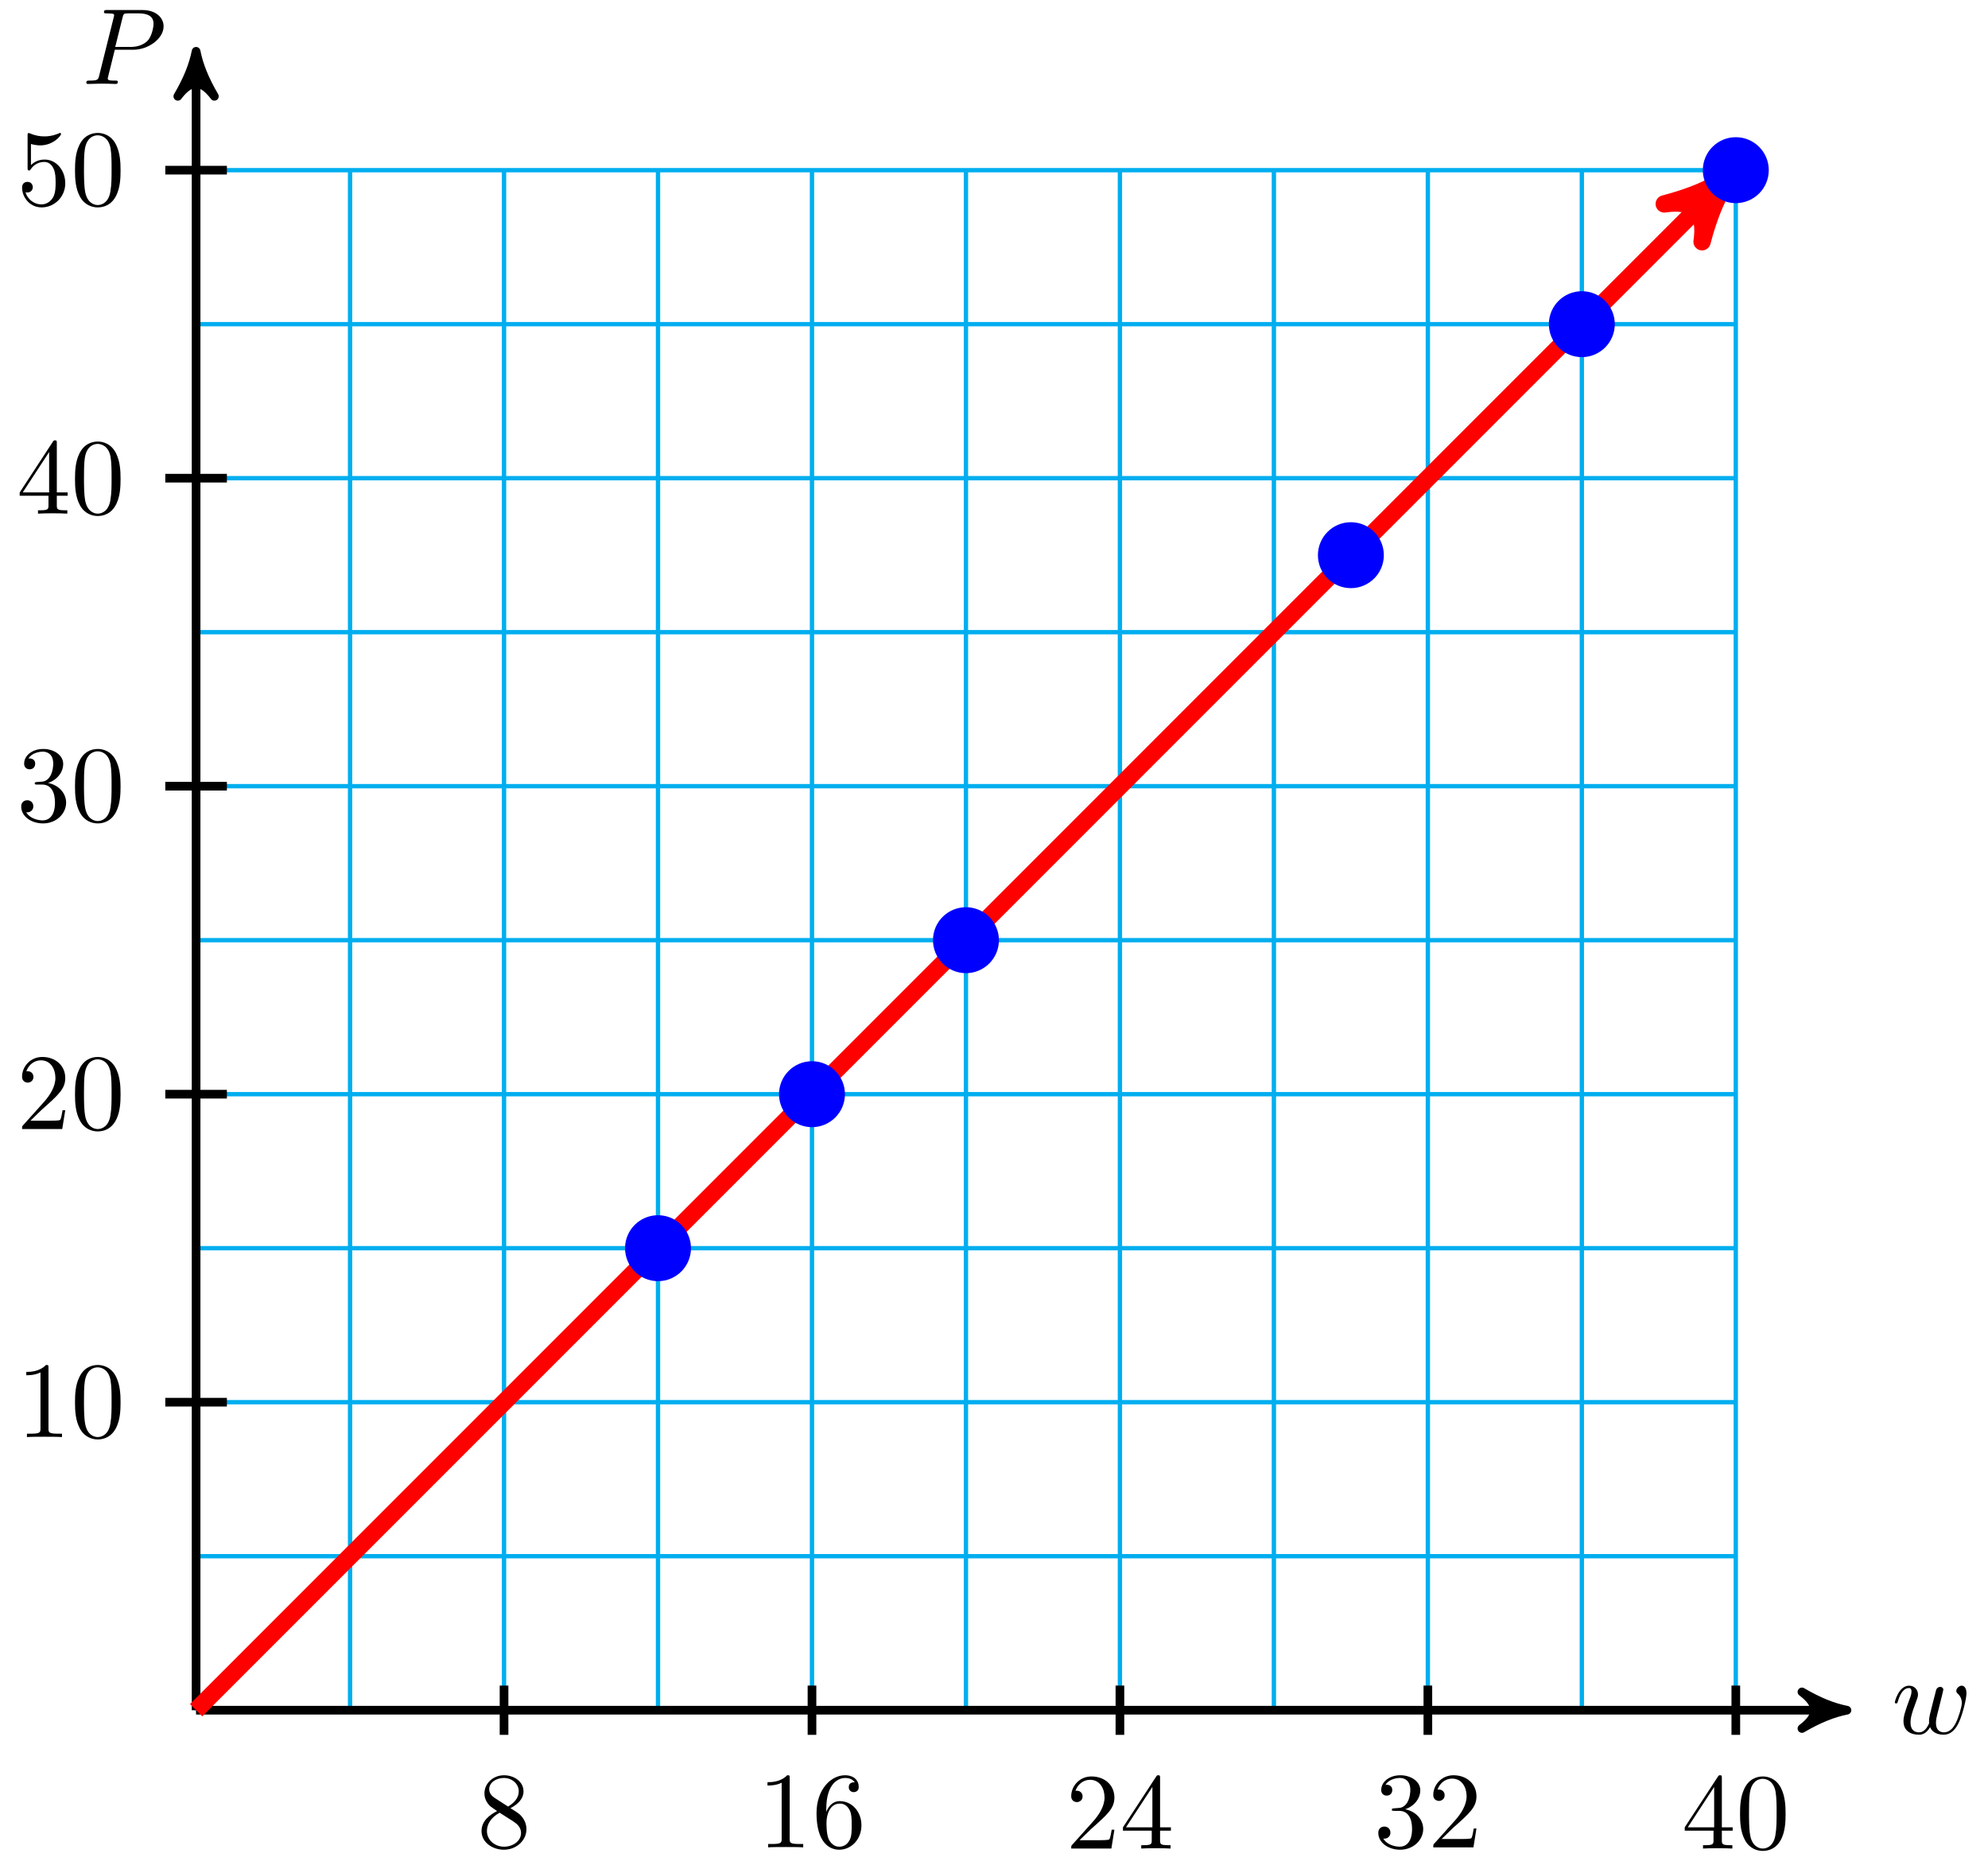
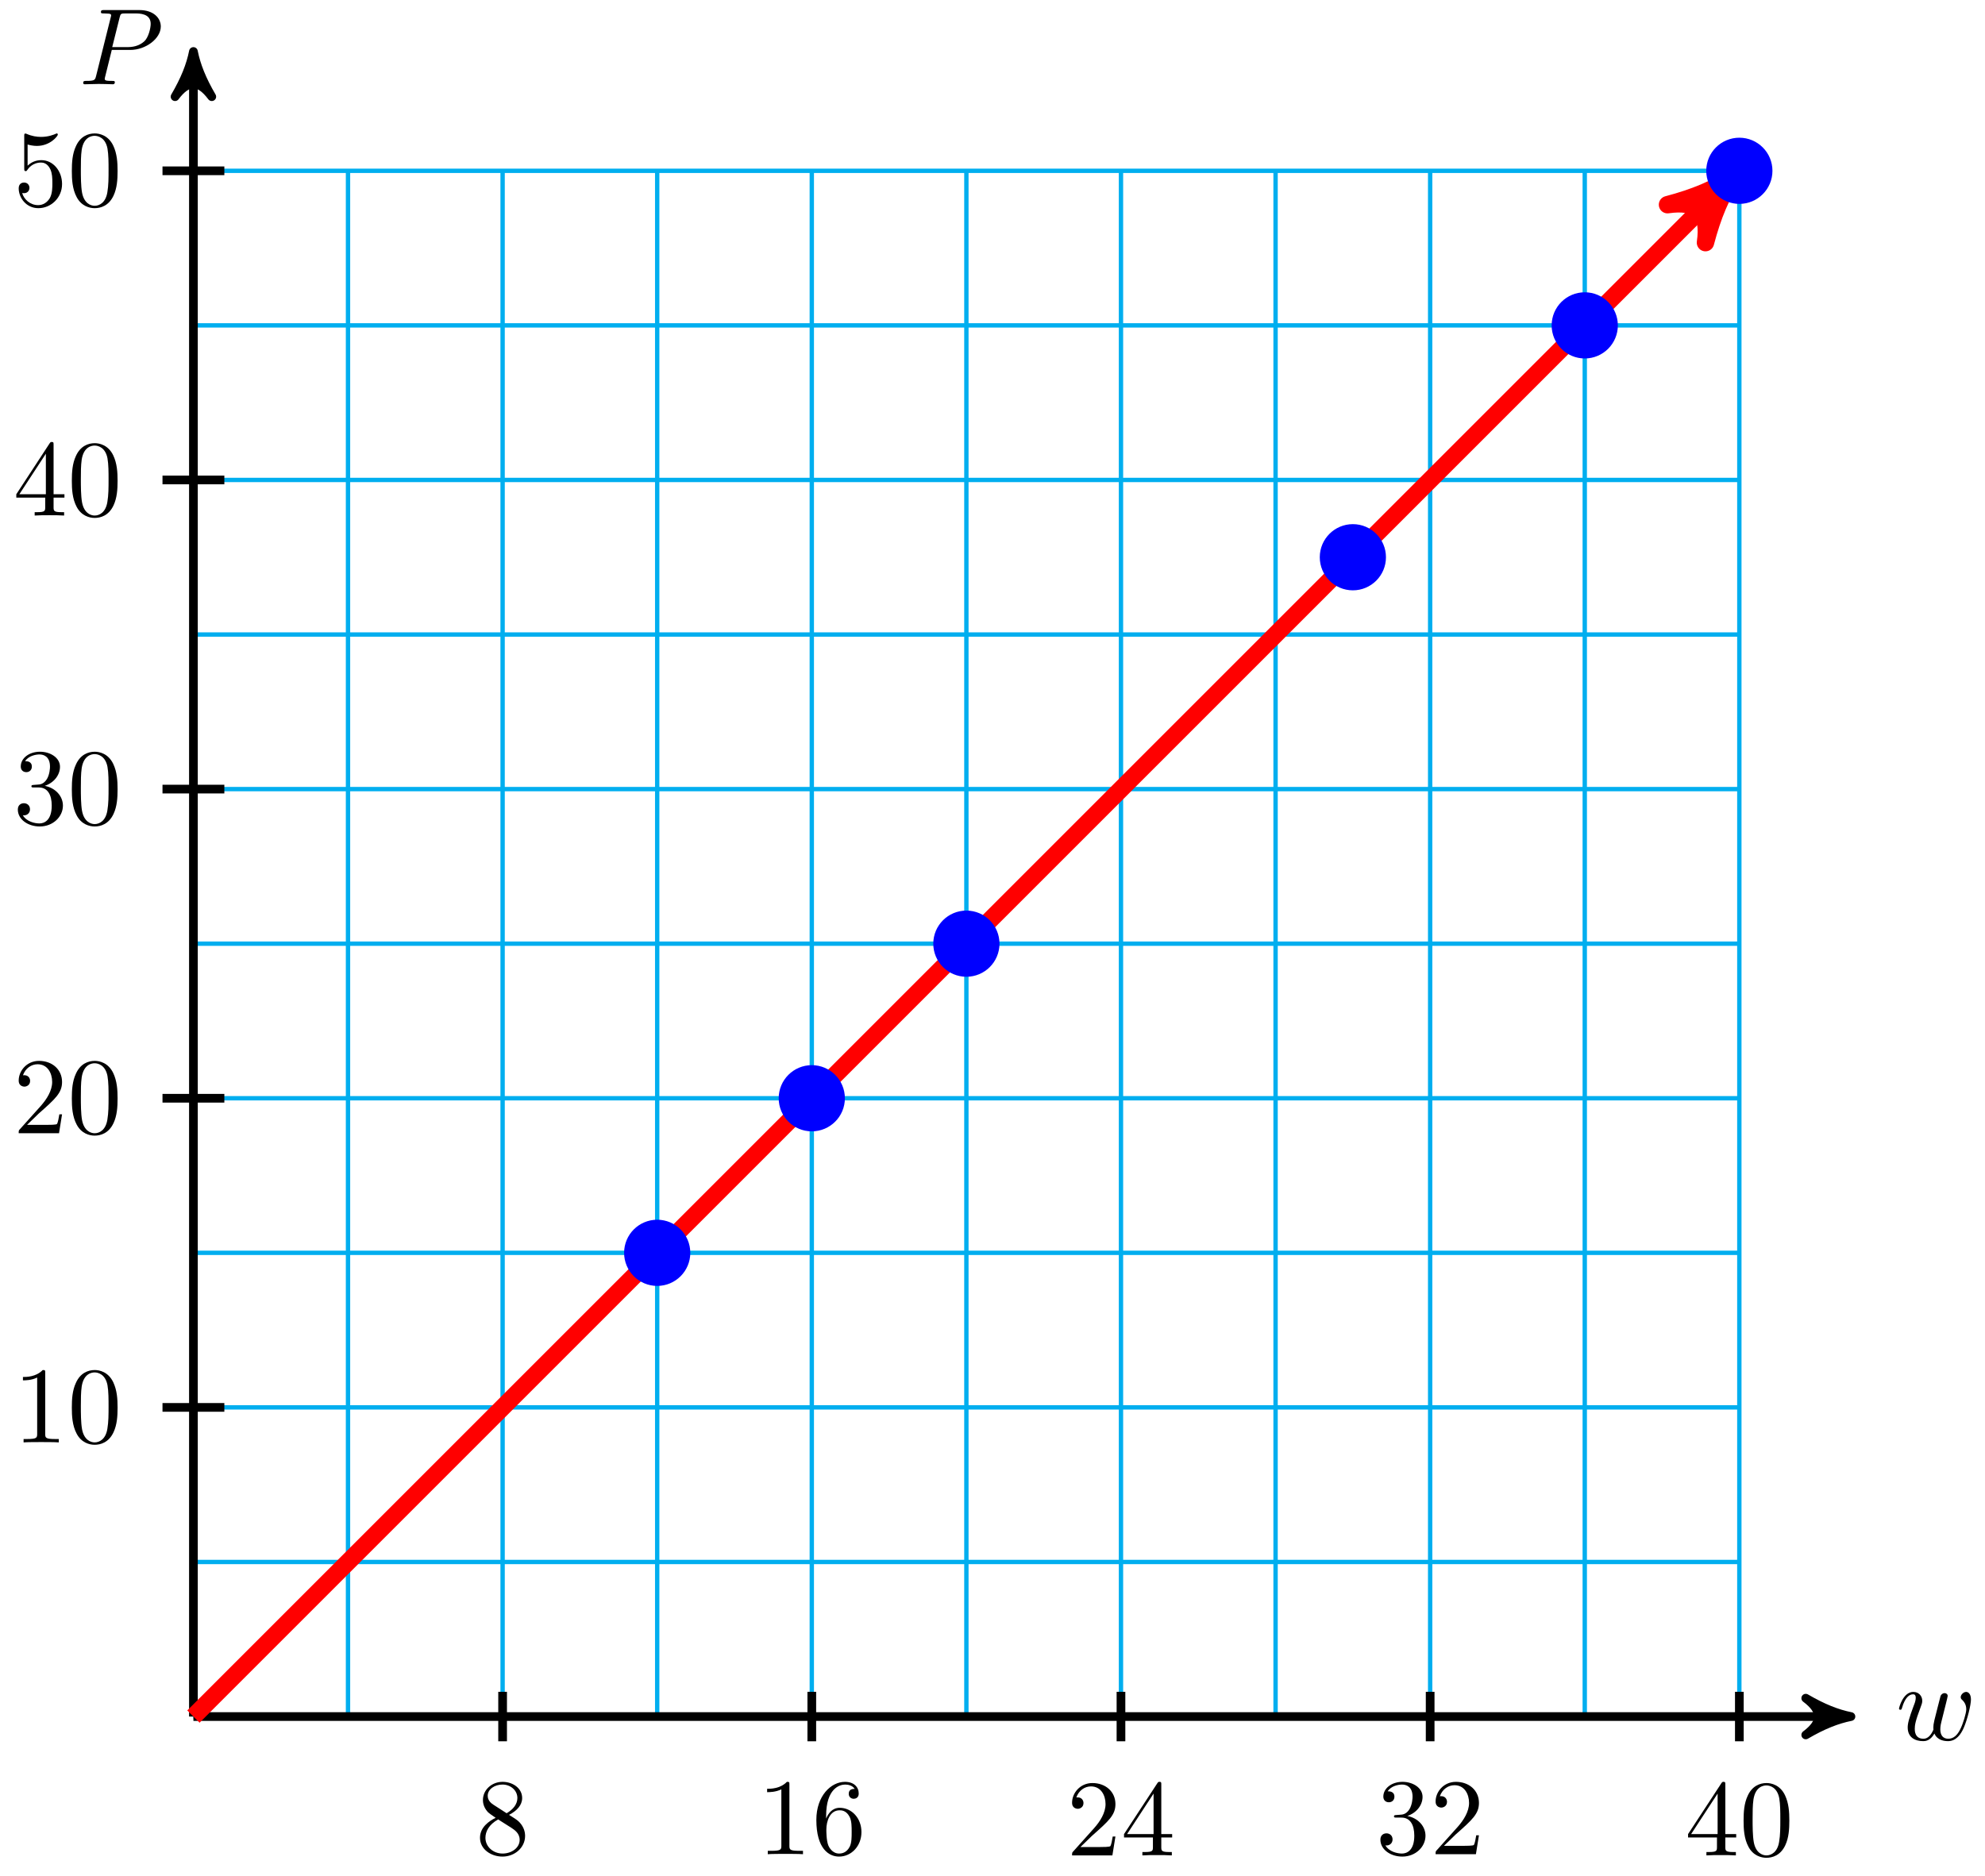
- <svg xmlns="http://www.w3.org/2000/svg" xmlns:xlink="http://www.w3.org/1999/xlink" version="1.1" width="183" height="172" viewBox="0 0 183 172">
+ <svg xmlns="http://www.w3.org/2000/svg" xmlns:xlink="http://www.w3.org/1999/xlink" version="1.1" width="182" height="172" viewBox="0 0 182 172">
  <defs>
    <path id="font_1_2" d="M.462 .339C.467 .361 .477 .398 .477 .404 .477 .422 .463 .431 .448 .431 .436 .431 .418 .423 .411 .403 .408 .396 .361 .205 .354 .179 .347 .149 .345 .131 .345 .113 .345 .102 .345 .1 .346 .095 .323 .042 .293 .011 .254 .011 .174 .011 .174 .085 .174 .102 .174 .134 .179 .173 .226 .296 .237 .326 .243 .34 .243 .36 .243 .405 .21 .442 .161 .442 .066 .442 .029 .297 .029 .288 .029 .278 .039 .278 .041 .278 .051 .278 .052 .28 .057 .296 .084 .389 .123 .42 .158 .42 .167 .42 .183 .419 .183 .387 .183 .362 .172 .334 .165 .317 .121 .199 .109 .153 .109 .115 .109 .024 .176-.011 .251-.011 .268-.011 .315-.011 .355 .059 .381-.005 .45-.011 .48-.011 .555-.011 .599 .052 .625 .112 .659 .19 .691 .324 .691 .372 .691 .427 .664 .442 .647 .442 .622 .442 .597 .416 .597 .394 .597 .381 .603 .375 .612 .367 .623 .356 .648 .33 .648 .282 .648 .248 .619 .15 .593 .099 .567 .046 .532 .011 .483 .011 .436 .011 .409 .041 .409 .098 .409 .126 .416 .157 .42 .171L.462 .339Z" />
    <path id="font_1_1" d="M.303 .316H.473C.615 .316 .754 .42 .754 .532 .754 .609 .688 .683 .557 .683H.233C.214 .683 .203 .683 .203 .664 .203 .652 .212 .652 .232 .652 .245 .652 .263 .651 .275 .65 .291 .648 .297 .645 .297 .634 .297 .63 .296 .627 .293 .615L.159 .078C.149 .039 .147 .031 .068 .031 .051 .031 .04 .031 .04 .012 .04 0 .052 0 .055 0 .083 0 .154 .003 .182 .003 .203 .003 .225 .002 .246 .002 .268 .002 .29 0 .311 0 .318 0 .331 0 .331 .02 .331 .031 .322 .031 .303 .031 .266 .031 .238 .031 .238 .049 .238 .055 .24 .06 .241 .066L.303 .316M.375 .614C.384 .649 .386 .652 .429 .652H.525C.608 .652 .661 .625 .661 .556 .661 .517 .641 .431 .602 .395 .552 .35 .492 .342 .448 .342H.307L.375 .614Z" />
    <path id="font_2_51" d="M.457 .168C.457 .204 .446 .249 .408 .291 .389 .312 .373 .322 .309 .362 .381 .399 .43 .451 .43 .517 .43 .609 .341 .666 .25 .666 .15 .666 .069 .592 .069 .499 .069 .481 .071 .436 .113 .389 .124 .377 .161 .352 .186 .335 .128 .306 .042 .25 .042 .151 .042 .045 .144-.022 .249-.022 .362-.022 .457 .061 .457 .168M.386 .517C.386 .46 .347 .412 .287 .377L.163 .457C.117 .487 .113 .521 .113 .538 .113 .599 .178 .641 .249 .641 .322 .641 .386 .589 .386 .517M.407 .132C.407 .058 .332 .006 .25 .006 .164 .006 .092 .068 .092 .151 .092 .209 .124 .273 .209 .32L.332 .242C.36 .223 .407 .193 .407 .132Z" />
    <path id="font_2_82" d="M.419 0V.031H.387C.297 .031 .294 .042 .294 .079V.64C.294 .664 .294 .666 .271 .666 .209 .602 .121 .602 .089 .602V.571C.109 .571 .168 .571 .22 .597V.079C.22 .043 .217 .031 .127 .031H.095V0C.13 .003 .217 .003 .257 .003 .297 .003 .384 .003 .419 0Z" />
    <path id="font_2_101" d="M.457 .204C.457 .331 .368 .427 .257 .427 .189 .427 .152 .376 .132 .328V.352C.132 .605 .256 .641 .307 .641 .331 .641 .373 .635 .395 .601 .38 .601 .34 .601 .34 .556 .34 .525 .364 .51 .386 .51 .402 .51 .432 .519 .432 .558 .432 .618 .388 .666 .305 .666 .177 .666 .042 .537 .042 .316 .042 .049 .158-.022 .251-.022 .362-.022 .457 .072 .457 .204M.367 .205C.367 .157 .367 .107 .35 .071 .32 .011 .274 .006 .251 .006 .188 .006 .158 .066 .152 .081 .134 .128 .134 .208 .134 .226 .134 .304 .166 .404 .256 .404 .272 .404 .318 .404 .349 .342 .367 .305 .367 .254 .367 .205Z" />
    <path id="font_2_107" d="M.449 .174H.424C.419 .144 .412 .1 .402 .085 .395 .077 .329 .077 .307 .077H.127L.233 .18C.389 .318 .449 .372 .449 .472 .449 .586 .359 .666 .237 .666 .124 .666 .05 .574 .05 .485 .05 .429 .1 .429 .103 .429 .12 .429 .155 .441 .155 .482 .155 .508 .137 .534 .102 .534 .094 .534 .092 .534 .089 .533 .112 .598 .166 .635 .224 .635 .315 .635 .358 .554 .358 .472 .358 .392 .308 .313 .253 .251L.061 .037C.05 .026 .05 .024 .05 0H.421L.449 .174Z" />
    <path id="font_2_57" d="M.471 .165V.196H.371V.651C.371 .671 .371 .677 .355 .677 .346 .677 .343 .677 .335 .665L.028 .196V.165H.294V.078C.294 .042 .292 .031 .218 .031H.197V0C.238 .003 .29 .003 .332 .003 .374 .003 .427 .003 .468 0V.031H.447C.373 .031 .371 .042 .371 .078V.165H.471M.3 .196H.056L.3 .569V.196Z" />
    <path id="font_2_106" d="M.457 .17C.457 .253 .394 .331 .29 .352 .372 .379 .43 .449 .43 .528 .43 .61 .342 .666 .246 .666 .145 .666 .069 .606 .069 .53 .069 .497 .091 .478 .12 .478 .151 .478 .171 .5 .171 .529 .171 .579 .124 .579 .109 .579 .14 .628 .206 .641 .242 .641 .283 .641 .338 .619 .338 .529 .338 .517 .336 .459 .31 .415 .28 .367 .246 .364 .221 .363 .213 .362 .189 .36 .182 .36 .174 .359 .167 .358 .167 .348 .167 .337 .174 .337 .191 .337H.235C.317 .337 .354 .269 .354 .17 .354 .034 .285 .006 .241 .006 .198 .006 .123 .022 .088 .081 .123 .076 .154 .098 .154 .136 .154 .172 .127 .192 .098 .192 .074 .192 .042 .178 .042 .134 .042 .043 .135-.022 .244-.022 .366-.022 .457 .068 .457 .17Z" />
    <path id="font_2_121" d="M.46 .32C.46 .4 .455 .48 .42 .554 .374 .65 .292 .666 .25 .666 .19 .666 .117 .64 .076 .547 .044 .478 .039 .4 .039 .32 .039 .245 .043 .155 .084 .079 .127-.002 .2-.022 .249-.022 .303-.022 .379-.001 .423 .094 .455 .163 .46 .241 .46 .32M.377 .332C.377 .257 .377 .189 .366 .125 .351 .03 .294-0 .249-0 .21-0 .151 .025 .133 .121 .122 .181 .122 .273 .122 .332 .122 .396 .122 .462 .13 .516 .149 .635 .224 .644 .249 .644 .282 .644 .348 .626 .367 .527 .377 .471 .377 .395 .377 .332Z" />
    <path id="font_2_56" d="M.449 .201C.449 .32 .367 .42 .259 .42 .211 .42 .168 .404 .132 .369V.564C.152 .558 .185 .551 .217 .551 .34 .551 .41 .642 .41 .655 .41 .661 .407 .666 .4 .666 .4 .666 .397 .666 .392 .663 .372 .654 .323 .634 .256 .634 .216 .634 .17 .641 .123 .662 .115 .665 .111 .665 .111 .665 .101 .665 .101 .657 .101 .641V.345C.101 .327 .101 .319 .115 .319 .122 .319 .124 .322 .128 .328 .139 .344 .176 .398 .257 .398 .309 .398 .334 .352 .342 .334 .358 .297 .36 .257 .36 .207 .36 .172 .36 .112 .336 .07 .312 .031 .275 .006 .229 .006 .156 .006 .099 .058 .082 .117 .085 .117 .088 .116 .099 .116 .132 .116 .149 .141 .149 .165 .149 .189 .132 .214 .099 .214 .085 .214 .05 .207 .05 .161 .05 .074 .119-.022 .231-.022 .347-.022 .449 .073 .449 .2V.201Z" />
  </defs>
-   <path transform="matrix(1,0,0,-1,18.051,157.405)" stroke-width=".399" stroke-linecap="butt" stroke-miterlimit="10" stroke-linejoin="miter" fill="none" stroke="#00aeef" d="M0 0H141.734M0 14.174H141.734M0 28.349H141.734M0 42.523H141.734M0 56.697H141.734M0 70.871H141.734M0 85.046H141.734M0 99.22H141.734M0 113.394H141.734M0 127.568H141.734M0 141.742H141.734M0 0V141.743M14.173 0V141.743M28.347 0V141.743M42.52 0V141.743M56.694 0V141.743M70.867 0V141.743M85.04 0V141.743M99.214 0V141.743M113.387 0V141.743M127.561 0V141.743M141.733 0V141.743M141.734 141.743" />
-   <path transform="matrix(1,0,0,-1,18.051,157.405)" stroke-width=".797" stroke-linecap="butt" stroke-miterlimit="10" stroke-linejoin="miter" fill="none" stroke="#000000" d="M0 0H150.929" />
-   <path transform="matrix(1,0,0,-1,168.9805,157.405)" d="M1.036 0C-.259 .259-1.554 .777-3.108 1.684-1.554 .518-1.554-.518-3.108-1.684-1.554-.777-.259-.259 1.036 0Z" />
-   <path transform="matrix(1,0,0,-1,168.9805,157.405)" stroke-width=".797" stroke-linecap="butt" stroke-linejoin="round" fill="none" stroke="#000000" d="M1.036 0C-.259 .259-1.554 .777-3.108 1.684-1.554 .518-1.554-.518-3.108-1.684-1.554-.777-.259-.259 1.036 0Z" />
-   <use data-text="w" xlink:href="#font_1_2" transform="matrix(9.9626,0,0,-9.9626,174.134,159.55)" />
-   <path transform="matrix(1,0,0,-1,18.051,157.405)" stroke-width=".797" stroke-linecap="butt" stroke-miterlimit="10" stroke-linejoin="miter" fill="none" stroke="#000000" d="M0 0V151.647" />
-   <path transform="matrix(0,-1,-1,-0,18.051,5.757508)" d="M1.036 0C-.259 .259-1.554 .777-3.108 1.684-1.554 .518-1.554-.518-3.108-1.684-1.554-.777-.259-.259 1.036 0Z" />
-   <path transform="matrix(0,-1,-1,-0,18.051,5.757508)" stroke-width=".797" stroke-linecap="butt" stroke-linejoin="round" fill="none" stroke="#000000" d="M1.036 0C-.259 .259-1.554 .777-3.108 1.684-1.554 .518-1.554-.518-3.108-1.684-1.554-.777-.259-.259 1.036 0Z" />
-   <use data-text="P" xlink:href="#font_1_1" transform="matrix(9.9626,0,0,-9.9626,7.548004,7.727005)" />
-   <path transform="matrix(1,0,0,-1,18.051,157.405)" stroke-width=".797" stroke-linecap="butt" stroke-miterlimit="10" stroke-linejoin="miter" fill="none" stroke="#000000" d="M28.347 2.268V-2.268" />
-   <use data-text="8" xlink:href="#font_2_51" transform="matrix(9.9626,0,0,-9.9626,43.90701,170.027)" />
-   <path transform="matrix(1,0,0,-1,18.051,157.405)" stroke-width=".797" stroke-linecap="butt" stroke-miterlimit="10" stroke-linejoin="miter" fill="none" stroke="#000000" d="M56.694 2.268V-2.268" />
-   <use data-text="1" xlink:href="#font_2_82" transform="matrix(9.9626,0,0,-9.9626,69.763,170.027)" />
-   <use data-text="6" xlink:href="#font_2_101" transform="matrix(9.9626,0,0,-9.9626,74.74431,170.027)" />
-   <path transform="matrix(1,0,0,-1,18.051,157.405)" stroke-width=".797" stroke-linecap="butt" stroke-miterlimit="10" stroke-linejoin="miter" fill="none" stroke="#000000" d="M85.04 2.268V-2.268" />
-   <use data-text="2" xlink:href="#font_2_107" transform="matrix(9.9626,0,0,-9.9626,98.11,170.137)" />
-   <use data-text="4" xlink:href="#font_2_57" transform="matrix(9.9626,0,0,-9.9626,103.0913,170.137)" />
-   <path transform="matrix(1,0,0,-1,18.051,157.405)" stroke-width=".797" stroke-linecap="butt" stroke-miterlimit="10" stroke-linejoin="miter" fill="none" stroke="#000000" d="M113.387 2.268V-2.268" />
-   <use data-text="3" xlink:href="#font_2_106" transform="matrix(9.9626,0,0,-9.9626,126.457,170.027)" />
-   <use data-text="2" xlink:href="#font_2_107" transform="matrix(9.9626,0,0,-9.9626,131.4383,170.027)" />
-   <path transform="matrix(1,0,0,-1,18.051,157.405)" stroke-width=".797" stroke-linecap="butt" stroke-miterlimit="10" stroke-linejoin="miter" fill="none" stroke="#000000" d="M141.734 2.268V-2.268" />
-   <use data-text="4" xlink:href="#font_2_57" transform="matrix(9.9626,0,0,-9.9626,154.804,170.137)" />
-   <use data-text="0" xlink:href="#font_2_121" transform="matrix(9.9626,0,0,-9.9626,159.7853,170.137)" />
-   <path transform="matrix(1,0,0,-1,18.051,157.405)" stroke-width=".797" stroke-linecap="butt" stroke-miterlimit="10" stroke-linejoin="miter" fill="none" stroke="#000000" d="M2.835 28.349H-2.835" />
-   <use data-text="1" xlink:href="#font_2_82" transform="matrix(9.9626,0,0,-9.9626,1.534004,132.265)" />
-   <use data-text="0" xlink:href="#font_2_121" transform="matrix(9.9626,0,0,-9.9626,6.515305,132.265)" />
-   <path transform="matrix(1,0,0,-1,18.051,157.405)" stroke-width=".797" stroke-linecap="butt" stroke-miterlimit="10" stroke-linejoin="miter" fill="none" stroke="#000000" d="M2.835 56.697H-2.835" />
-   <use data-text="2" xlink:href="#font_2_107" transform="matrix(9.9626,0,0,-9.9626,1.534004,103.916)" />
-   <use data-text="0" xlink:href="#font_2_121" transform="matrix(9.9626,0,0,-9.9626,6.515305,103.916)" />
-   <path transform="matrix(1,0,0,-1,18.051,157.405)" stroke-width=".797" stroke-linecap="butt" stroke-miterlimit="10" stroke-linejoin="miter" fill="none" stroke="#000000" d="M2.835 85.046H-2.835" />
-   <use data-text="3" xlink:href="#font_2_106" transform="matrix(9.9626,0,0,-9.9626,1.534004,75.567)" />
-   <use data-text="0" xlink:href="#font_2_121" transform="matrix(9.9626,0,0,-9.9626,6.515305,75.567)" />
-   <path transform="matrix(1,0,0,-1,18.051,157.405)" stroke-width=".797" stroke-linecap="butt" stroke-miterlimit="10" stroke-linejoin="miter" fill="none" stroke="#000000" d="M2.835 113.394H-2.835" />
-   <use data-text="4" xlink:href="#font_2_57" transform="matrix(9.9626,0,0,-9.9626,1.534004,47.274)" />
-   <use data-text="0" xlink:href="#font_2_121" transform="matrix(9.9626,0,0,-9.9626,6.515305,47.274)" />
-   <path transform="matrix(1,0,0,-1,18.051,157.405)" stroke-width=".797" stroke-linecap="butt" stroke-miterlimit="10" stroke-linejoin="miter" fill="none" stroke="#000000" d="M2.835 141.743H-2.835" />
-   <use data-text="5" xlink:href="#font_2_56" transform="matrix(9.9626,0,0,-9.9626,1.534004,18.87)" />
-   <use data-text="0" xlink:href="#font_2_121" transform="matrix(9.9626,0,0,-9.9626,6.515305,18.87)" />
-   <path transform="matrix(1,0,0,-1,18.051,157.405)" stroke-width="1.594" stroke-linecap="butt" stroke-miterlimit="10" stroke-linejoin="miter" fill="none" stroke="#ff0000" d="M0 0 140.1 140.108" />
-   <path transform="matrix(.70708,-.70712,-.70712,-.70708,158.1507,17.29672)" d="M1.514 0C-.379 .379-2.271 1.136-4.543 2.461-2.271 .757-2.271-.757-4.543-2.461-2.271-1.136-.379-.379 1.514 0Z" fill="#ff0000" />
-   <path transform="matrix(.70708,-.70712,-.70712,-.70708,158.1507,17.29672)" stroke-width="1.594" stroke-linecap="butt" stroke-linejoin="round" fill="none" stroke="#ff0000" d="M1.514 0C-.379 .379-2.271 1.136-4.543 2.461-2.271 .757-2.271-.757-4.543-2.461-2.271-1.136-.379-.379 1.514 0Z" />
-   <path transform="matrix(1,0,0,-1,18.051,157.405)" d="M45.355 42.523C45.355 44.088 44.086 45.358 42.52 45.358 40.955 45.358 39.686 44.088 39.686 42.523 39.686 40.957 40.955 39.688 42.52 39.688 44.086 39.688 45.355 40.957 45.355 42.523ZM42.52 42.523" fill="#0000ff" />
-   <path transform="matrix(1,0,0,-1,18.051,157.405)" stroke-width=".399" stroke-linecap="butt" stroke-miterlimit="10" stroke-linejoin="miter" fill="none" stroke="#0000ff" d="M45.355 42.523C45.355 44.088 44.086 45.358 42.52 45.358 40.955 45.358 39.686 44.088 39.686 42.523 39.686 40.957 40.955 39.688 42.52 39.688 44.086 39.688 45.355 40.957 45.355 42.523ZM42.52 42.523" />
-   <path transform="matrix(1,0,0,-1,18.051,157.405)" d="M59.528 56.697C59.528 58.263 58.259 59.532 56.694 59.532 55.128 59.532 53.859 58.263 53.859 56.697 53.859 55.131 55.128 53.862 56.694 53.862 58.259 53.862 59.528 55.131 59.528 56.697ZM56.694 56.697" fill="#0000ff" />
-   <path transform="matrix(1,0,0,-1,18.051,157.405)" stroke-width=".399" stroke-linecap="butt" stroke-miterlimit="10" stroke-linejoin="miter" fill="none" stroke="#0000ff" d="M59.528 56.697C59.528 58.263 58.259 59.532 56.694 59.532 55.128 59.532 53.859 58.263 53.859 56.697 53.859 55.131 55.128 53.862 56.694 53.862 58.259 53.862 59.528 55.131 59.528 56.697ZM56.694 56.697" />
-   <path transform="matrix(1,0,0,-1,18.051,157.405)" d="M73.702 70.871C73.702 72.437 72.433 73.706 70.867 73.706 69.301 73.706 68.032 72.437 68.032 70.871 68.032 69.306 69.301 68.037 70.867 68.037 72.433 68.037 73.702 69.306 73.702 70.871ZM70.867 70.871" fill="#0000ff" />
-   <path transform="matrix(1,0,0,-1,18.051,157.405)" stroke-width=".399" stroke-linecap="butt" stroke-miterlimit="10" stroke-linejoin="miter" fill="none" stroke="#0000ff" d="M73.702 70.871C73.702 72.437 72.433 73.706 70.867 73.706 69.301 73.706 68.032 72.437 68.032 70.871 68.032 69.306 69.301 68.037 70.867 68.037 72.433 68.037 73.702 69.306 73.702 70.871ZM70.867 70.871" />
-   <path transform="matrix(1,0,0,-1,18.051,157.405)" d="M109.135 106.307C109.135 107.873 107.866 109.142 106.301 109.142 104.735 109.142 103.466 107.873 103.466 106.307 103.466 104.741 104.735 103.472 106.301 103.472 107.866 103.472 109.135 104.741 109.135 106.307ZM106.301 106.307" fill="#0000ff" />
-   <path transform="matrix(1,0,0,-1,18.051,157.405)" stroke-width=".399" stroke-linecap="butt" stroke-miterlimit="10" stroke-linejoin="miter" fill="none" stroke="#0000ff" d="M109.135 106.307C109.135 107.873 107.866 109.142 106.301 109.142 104.735 109.142 103.466 107.873 103.466 106.307 103.466 104.741 104.735 103.472 106.301 103.472 107.866 103.472 109.135 104.741 109.135 106.307ZM106.301 106.307" />
-   <path transform="matrix(1,0,0,-1,18.051,157.405)" d="M130.395 127.568C130.395 129.134 129.126 130.403 127.561 130.403 125.995 130.403 124.726 129.134 124.726 127.568 124.726 126.003 125.995 124.734 127.561 124.734 129.126 124.734 130.395 126.003 130.395 127.568ZM127.561 127.568" fill="#0000ff" />
-   <path transform="matrix(1,0,0,-1,18.051,157.405)" stroke-width=".399" stroke-linecap="butt" stroke-miterlimit="10" stroke-linejoin="miter" fill="none" stroke="#0000ff" d="M130.395 127.568C130.395 129.134 129.126 130.403 127.561 130.403 125.995 130.403 124.726 129.134 124.726 127.568 124.726 126.003 125.995 124.734 127.561 124.734 129.126 124.734 130.395 126.003 130.395 127.568ZM127.561 127.568" />
-   <path transform="matrix(1,0,0,-1,18.051,157.405)" d="M144.569 141.743C144.569 143.308 143.3 144.578 141.734 144.578 140.168 144.578 138.899 143.308 138.899 141.743 138.899 140.177 140.168 138.908 141.734 138.908 143.3 138.908 144.569 140.177 144.569 141.743ZM141.734 141.743" fill="#0000ff" />
-   <path transform="matrix(1,0,0,-1,18.051,157.405)" stroke-width=".399" stroke-linecap="butt" stroke-miterlimit="10" stroke-linejoin="miter" fill="none" stroke="#0000ff" d="M144.569 141.743C144.569 143.308 143.3 144.578 141.734 144.578 140.168 144.578 138.899 143.308 138.899 141.743 138.899 140.177 140.168 138.908 141.734 138.908 143.3 138.908 144.569 140.177 144.569 141.743ZM141.734 141.743" />
+   <path transform="matrix(1.00006,0,0,-1,17.73416,157.405)" stroke-width=".399" stroke-linecap="butt" stroke-miterlimit="10" stroke-linejoin="miter" fill="none" stroke="#00aeef" d="M0 0H141.734M0 14.174H141.734M0 28.349H141.734M0 42.523H141.734M0 56.697H141.734M0 70.871H141.734M0 85.046H141.734M0 99.22H141.734M0 113.394H141.734M0 127.568H141.734M0 141.742H141.734M0 0V141.743M14.173 0V141.743M28.347 0V141.743M42.52 0V141.743M56.694 0V141.743M70.867 0V141.743M85.04 0V141.743M99.214 0V141.743M113.387 0V141.743M127.561 0V141.743M141.733 0V141.743M141.734 141.743" />
+   <path transform="matrix(1.00006,0,0,-1,17.73416,157.405)" stroke-width=".797" stroke-linecap="butt" stroke-miterlimit="10" stroke-linejoin="miter" fill="none" stroke="#000000" d="M0 0H150.929" />
+   <path transform="matrix(1.00006,0,0,-1,168.6727,157.405)" d="M1.036 0C-.259 .259-1.554 .777-3.108 1.684-1.554 .518-1.554-.518-3.108-1.684-1.554-.777-.259-.259 1.036 0Z" />
+   <path transform="matrix(1.00006,0,0,-1,168.6727,157.405)" stroke-width=".797" stroke-linecap="butt" stroke-linejoin="round" fill="none" stroke="#000000" d="M1.036 0C-.259 .259-1.554 .777-3.108 1.684-1.554 .518-1.554-.518-3.108-1.684-1.554-.777-.259-.259 1.036 0Z" />
+   <use data-text="w" xlink:href="#font_1_2" transform="matrix(9.963197,0,0,-9.9626,173.8265,159.55)" />
+   <path transform="matrix(1.00006,0,0,-1,17.73416,157.405)" stroke-width=".797" stroke-linecap="butt" stroke-miterlimit="10" stroke-linejoin="miter" fill="none" stroke="#000000" d="M0 0V151.647" />
+   <path transform="matrix(0,-1,-1.00006,-0,17.73416,5.757508)" d="M1.036 0C-.259 .259-1.554 .777-3.108 1.684-1.554 .518-1.554-.518-3.108-1.684-1.554-.777-.259-.259 1.036 0Z" />
+   <path transform="matrix(0,-1,-1.00006,-0,17.73416,5.757508)" stroke-width=".797" stroke-linecap="butt" stroke-linejoin="round" fill="none" stroke="#000000" d="M1.036 0C-.259 .259-1.554 .777-3.108 1.684-1.554 .518-1.554-.518-3.108-1.684-1.554-.777-.259-.259 1.036 0Z" />
+   <use data-text="P" xlink:href="#font_1_1" transform="matrix(9.963197,0,0,-9.9626,7.23053,7.727005)" />
+   <path transform="matrix(1.00006,0,0,-1,17.73416,157.405)" stroke-width=".797" stroke-linecap="butt" stroke-miterlimit="10" stroke-linejoin="miter" fill="none" stroke="#000000" d="M28.347 2.268V-2.268" />
+   <use data-text="8" xlink:href="#font_2_51" transform="matrix(9.963197,0,0,-9.9626,43.59171,170.027)" />
+   <path transform="matrix(1.00006,0,0,-1,17.73416,157.405)" stroke-width=".797" stroke-linecap="butt" stroke-miterlimit="10" stroke-linejoin="miter" fill="none" stroke="#000000" d="M56.694 2.268V-2.268" />
+   <use data-text="1" xlink:href="#font_2_82" transform="matrix(9.963197,0,0,-9.9626,69.44927,170.027)" />
+   <use data-text="6" xlink:href="#font_2_101" transform="matrix(9.963197,0,0,-9.9626,74.43087,170.027)" />
+   <path transform="matrix(1.00006,0,0,-1,17.73416,157.405)" stroke-width=".797" stroke-linecap="butt" stroke-miterlimit="10" stroke-linejoin="miter" fill="none" stroke="#000000" d="M85.04 2.268V-2.268" />
+   <use data-text="2" xlink:href="#font_2_107" transform="matrix(9.963197,0,0,-9.9626,97.79796,170.137)" />
+   <use data-text="4" xlink:href="#font_2_57" transform="matrix(9.963197,0,0,-9.9626,102.7796,170.137)" />
+   <path transform="matrix(1.00006,0,0,-1,17.73416,157.405)" stroke-width=".797" stroke-linecap="butt" stroke-miterlimit="10" stroke-linejoin="miter" fill="none" stroke="#000000" d="M113.387 2.268V-2.268" />
+   <use data-text="3" xlink:href="#font_2_106" transform="matrix(9.963197,0,0,-9.9626,126.1467,170.027)" />
+   <use data-text="2" xlink:href="#font_2_107" transform="matrix(9.963197,0,0,-9.9626,131.1283,170.027)" />
+   <path transform="matrix(1.00006,0,0,-1,17.73416,157.405)" stroke-width=".797" stroke-linecap="butt" stroke-miterlimit="10" stroke-linejoin="miter" fill="none" stroke="#000000" d="M141.734 2.268V-2.268" />
+   <use data-text="4" xlink:href="#font_2_57" transform="matrix(9.963197,0,0,-9.9626,154.4954,170.137)" />
+   <use data-text="0" xlink:href="#font_2_121" transform="matrix(9.963197,0,0,-9.9626,159.477,170.137)" />
+   <path transform="matrix(1.00006,0,0,-1,17.73416,157.405)" stroke-width=".797" stroke-linecap="butt" stroke-miterlimit="10" stroke-linejoin="miter" fill="none" stroke="#000000" d="M2.835 28.349H-2.835" />
+   <use data-text="1" xlink:href="#font_2_82" transform="matrix(9.963197,0,0,-9.9626,1.216171,132.265)" />
+   <use data-text="0" xlink:href="#font_2_121" transform="matrix(9.963197,0,0,-9.9626,6.197777,132.265)" />
+   <path transform="matrix(1.00006,0,0,-1,17.73416,157.405)" stroke-width=".797" stroke-linecap="butt" stroke-miterlimit="10" stroke-linejoin="miter" fill="none" stroke="#000000" d="M2.835 56.697H-2.835" />
+   <use data-text="2" xlink:href="#font_2_107" transform="matrix(9.963197,0,0,-9.9626,1.216171,103.916)" />
+   <use data-text="0" xlink:href="#font_2_121" transform="matrix(9.963197,0,0,-9.9626,6.197777,103.916)" />
+   <path transform="matrix(1.00006,0,0,-1,17.73416,157.405)" stroke-width=".797" stroke-linecap="butt" stroke-miterlimit="10" stroke-linejoin="miter" fill="none" stroke="#000000" d="M2.835 85.046H-2.835" />
+   <use data-text="3" xlink:href="#font_2_106" transform="matrix(9.963197,0,0,-9.9626,1.216171,75.567)" />
+   <use data-text="0" xlink:href="#font_2_121" transform="matrix(9.963197,0,0,-9.9626,6.197777,75.567)" />
+   <path transform="matrix(1.00006,0,0,-1,17.73416,157.405)" stroke-width=".797" stroke-linecap="butt" stroke-miterlimit="10" stroke-linejoin="miter" fill="none" stroke="#000000" d="M2.835 113.394H-2.835" />
+   <use data-text="4" xlink:href="#font_2_57" transform="matrix(9.963197,0,0,-9.9626,1.216171,47.274)" />
+   <use data-text="0" xlink:href="#font_2_121" transform="matrix(9.963197,0,0,-9.9626,6.197777,47.274)" />
+   <path transform="matrix(1.00006,0,0,-1,17.73416,157.405)" stroke-width=".797" stroke-linecap="butt" stroke-miterlimit="10" stroke-linejoin="miter" fill="none" stroke="#000000" d="M2.835 141.743H-2.835" />
+   <use data-text="5" xlink:href="#font_2_56" transform="matrix(9.963197,0,0,-9.9626,1.216171,18.87)" />
+   <use data-text="0" xlink:href="#font_2_121" transform="matrix(9.963197,0,0,-9.9626,6.197777,18.87)" />
+   <path transform="matrix(1.00006,0,0,-1,17.73416,157.405)" stroke-width="1.594" stroke-linecap="butt" stroke-miterlimit="10" stroke-linejoin="miter" fill="none" stroke="#ff0000" d="M0 0 140.1 140.108" />
+   <path transform="matrix(.7071224,-.70712,-.7071624,-.70708,157.8423,17.29672)" d="M1.514 0C-.379 .379-2.271 1.136-4.543 2.461-2.271 .757-2.271-.757-4.543-2.461-2.271-1.136-.379-.379 1.514 0Z" fill="#ff0000" />
+   <path transform="matrix(.7071224,-.70712,-.7071624,-.70708,157.8423,17.29672)" stroke-width="1.594" stroke-linecap="butt" stroke-linejoin="round" fill="none" stroke="#ff0000" d="M1.514 0C-.379 .379-2.271 1.136-4.543 2.461-2.271 .757-2.271-.757-4.543-2.461-2.271-1.136-.379-.379 1.514 0Z" />
+   <path transform="matrix(1.00006,0,0,-1,17.73416,157.405)" d="M45.355 42.523C45.355 44.088 44.086 45.358 42.52 45.358 40.955 45.358 39.686 44.088 39.686 42.523 39.686 40.957 40.955 39.688 42.52 39.688 44.086 39.688 45.355 40.957 45.355 42.523ZM42.52 42.523" fill="#0000ff" />
+   <path transform="matrix(1.00006,0,0,-1,17.73416,157.405)" stroke-width=".399" stroke-linecap="butt" stroke-miterlimit="10" stroke-linejoin="miter" fill="none" stroke="#0000ff" d="M45.355 42.523C45.355 44.088 44.086 45.358 42.52 45.358 40.955 45.358 39.686 44.088 39.686 42.523 39.686 40.957 40.955 39.688 42.52 39.688 44.086 39.688 45.355 40.957 45.355 42.523ZM42.52 42.523" />
+   <path transform="matrix(1.00006,0,0,-1,17.73416,157.405)" d="M59.528 56.697C59.528 58.263 58.259 59.532 56.694 59.532 55.128 59.532 53.859 58.263 53.859 56.697 53.859 55.131 55.128 53.862 56.694 53.862 58.259 53.862 59.528 55.131 59.528 56.697ZM56.694 56.697" fill="#0000ff" />
+   <path transform="matrix(1.00006,0,0,-1,17.73416,157.405)" stroke-width=".399" stroke-linecap="butt" stroke-miterlimit="10" stroke-linejoin="miter" fill="none" stroke="#0000ff" d="M59.528 56.697C59.528 58.263 58.259 59.532 56.694 59.532 55.128 59.532 53.859 58.263 53.859 56.697 53.859 55.131 55.128 53.862 56.694 53.862 58.259 53.862 59.528 55.131 59.528 56.697ZM56.694 56.697" />
+   <path transform="matrix(1.00006,0,0,-1,17.73416,157.405)" d="M73.702 70.871C73.702 72.437 72.433 73.706 70.867 73.706 69.301 73.706 68.032 72.437 68.032 70.871 68.032 69.306 69.301 68.037 70.867 68.037 72.433 68.037 73.702 69.306 73.702 70.871ZM70.867 70.871" fill="#0000ff" />
+   <path transform="matrix(1.00006,0,0,-1,17.73416,157.405)" stroke-width=".399" stroke-linecap="butt" stroke-miterlimit="10" stroke-linejoin="miter" fill="none" stroke="#0000ff" d="M73.702 70.871C73.702 72.437 72.433 73.706 70.867 73.706 69.301 73.706 68.032 72.437 68.032 70.871 68.032 69.306 69.301 68.037 70.867 68.037 72.433 68.037 73.702 69.306 73.702 70.871ZM70.867 70.871" />
+   <path transform="matrix(1.00006,0,0,-1,17.73416,157.405)" d="M109.135 106.307C109.135 107.873 107.866 109.142 106.301 109.142 104.735 109.142 103.466 107.873 103.466 106.307 103.466 104.741 104.735 103.472 106.301 103.472 107.866 103.472 109.135 104.741 109.135 106.307ZM106.301 106.307" fill="#0000ff" />
+   <path transform="matrix(1.00006,0,0,-1,17.73416,157.405)" stroke-width=".399" stroke-linecap="butt" stroke-miterlimit="10" stroke-linejoin="miter" fill="none" stroke="#0000ff" d="M109.135 106.307C109.135 107.873 107.866 109.142 106.301 109.142 104.735 109.142 103.466 107.873 103.466 106.307 103.466 104.741 104.735 103.472 106.301 103.472 107.866 103.472 109.135 104.741 109.135 106.307ZM106.301 106.307" />
+   <path transform="matrix(1.00006,0,0,-1,17.73416,157.405)" d="M130.395 127.568C130.395 129.134 129.126 130.403 127.561 130.403 125.995 130.403 124.726 129.134 124.726 127.568 124.726 126.003 125.995 124.734 127.561 124.734 129.126 124.734 130.395 126.003 130.395 127.568ZM127.561 127.568" fill="#0000ff" />
+   <path transform="matrix(1.00006,0,0,-1,17.73416,157.405)" stroke-width=".399" stroke-linecap="butt" stroke-miterlimit="10" stroke-linejoin="miter" fill="none" stroke="#0000ff" d="M130.395 127.568C130.395 129.134 129.126 130.403 127.561 130.403 125.995 130.403 124.726 129.134 124.726 127.568 124.726 126.003 125.995 124.734 127.561 124.734 129.126 124.734 130.395 126.003 130.395 127.568ZM127.561 127.568" />
+   <path transform="matrix(1.00006,0,0,-1,17.73416,157.405)" d="M144.569 141.743C144.569 143.308 143.3 144.578 141.734 144.578 140.168 144.578 138.899 143.308 138.899 141.743 138.899 140.177 140.168 138.908 141.734 138.908 143.3 138.908 144.569 140.177 144.569 141.743ZM141.734 141.743" fill="#0000ff" />
+   <path transform="matrix(1.00006,0,0,-1,17.73416,157.405)" stroke-width=".399" stroke-linecap="butt" stroke-miterlimit="10" stroke-linejoin="miter" fill="none" stroke="#0000ff" d="M144.569 141.743C144.569 143.308 143.3 144.578 141.734 144.578 140.168 144.578 138.899 143.308 138.899 141.743 138.899 140.177 140.168 138.908 141.734 138.908 143.3 138.908 144.569 140.177 144.569 141.743ZM141.734 141.743" />
</svg>
